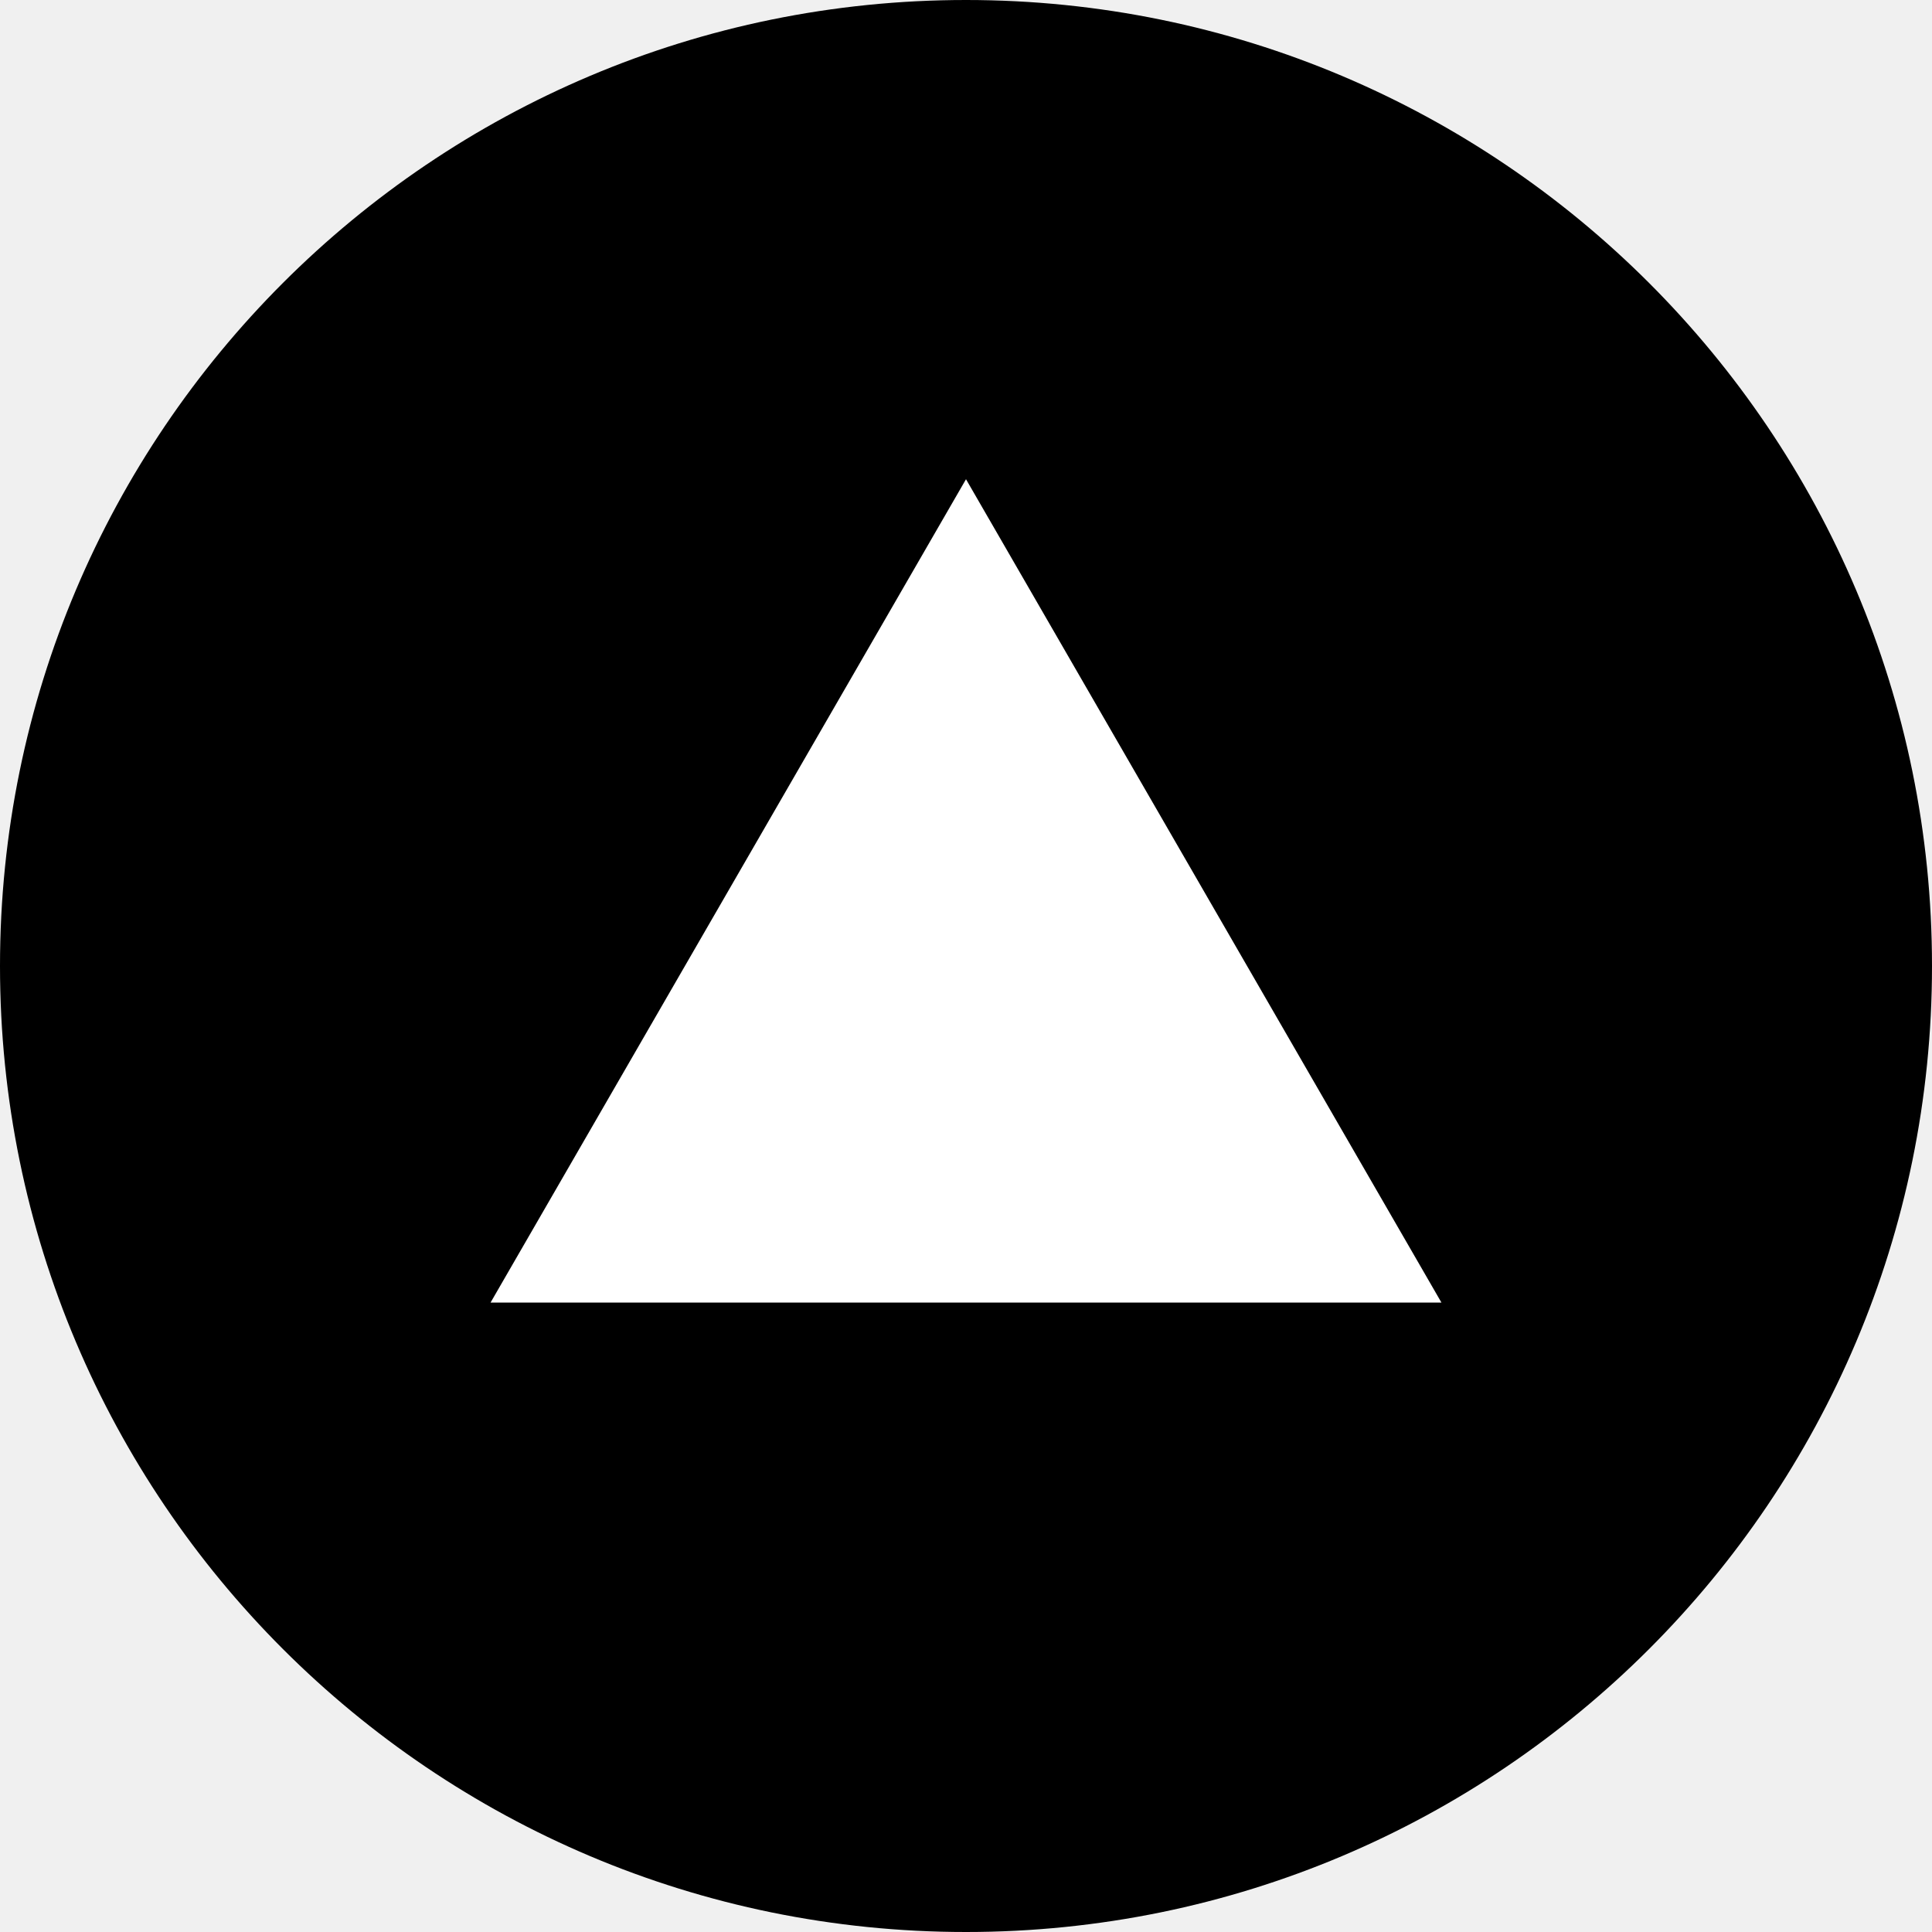
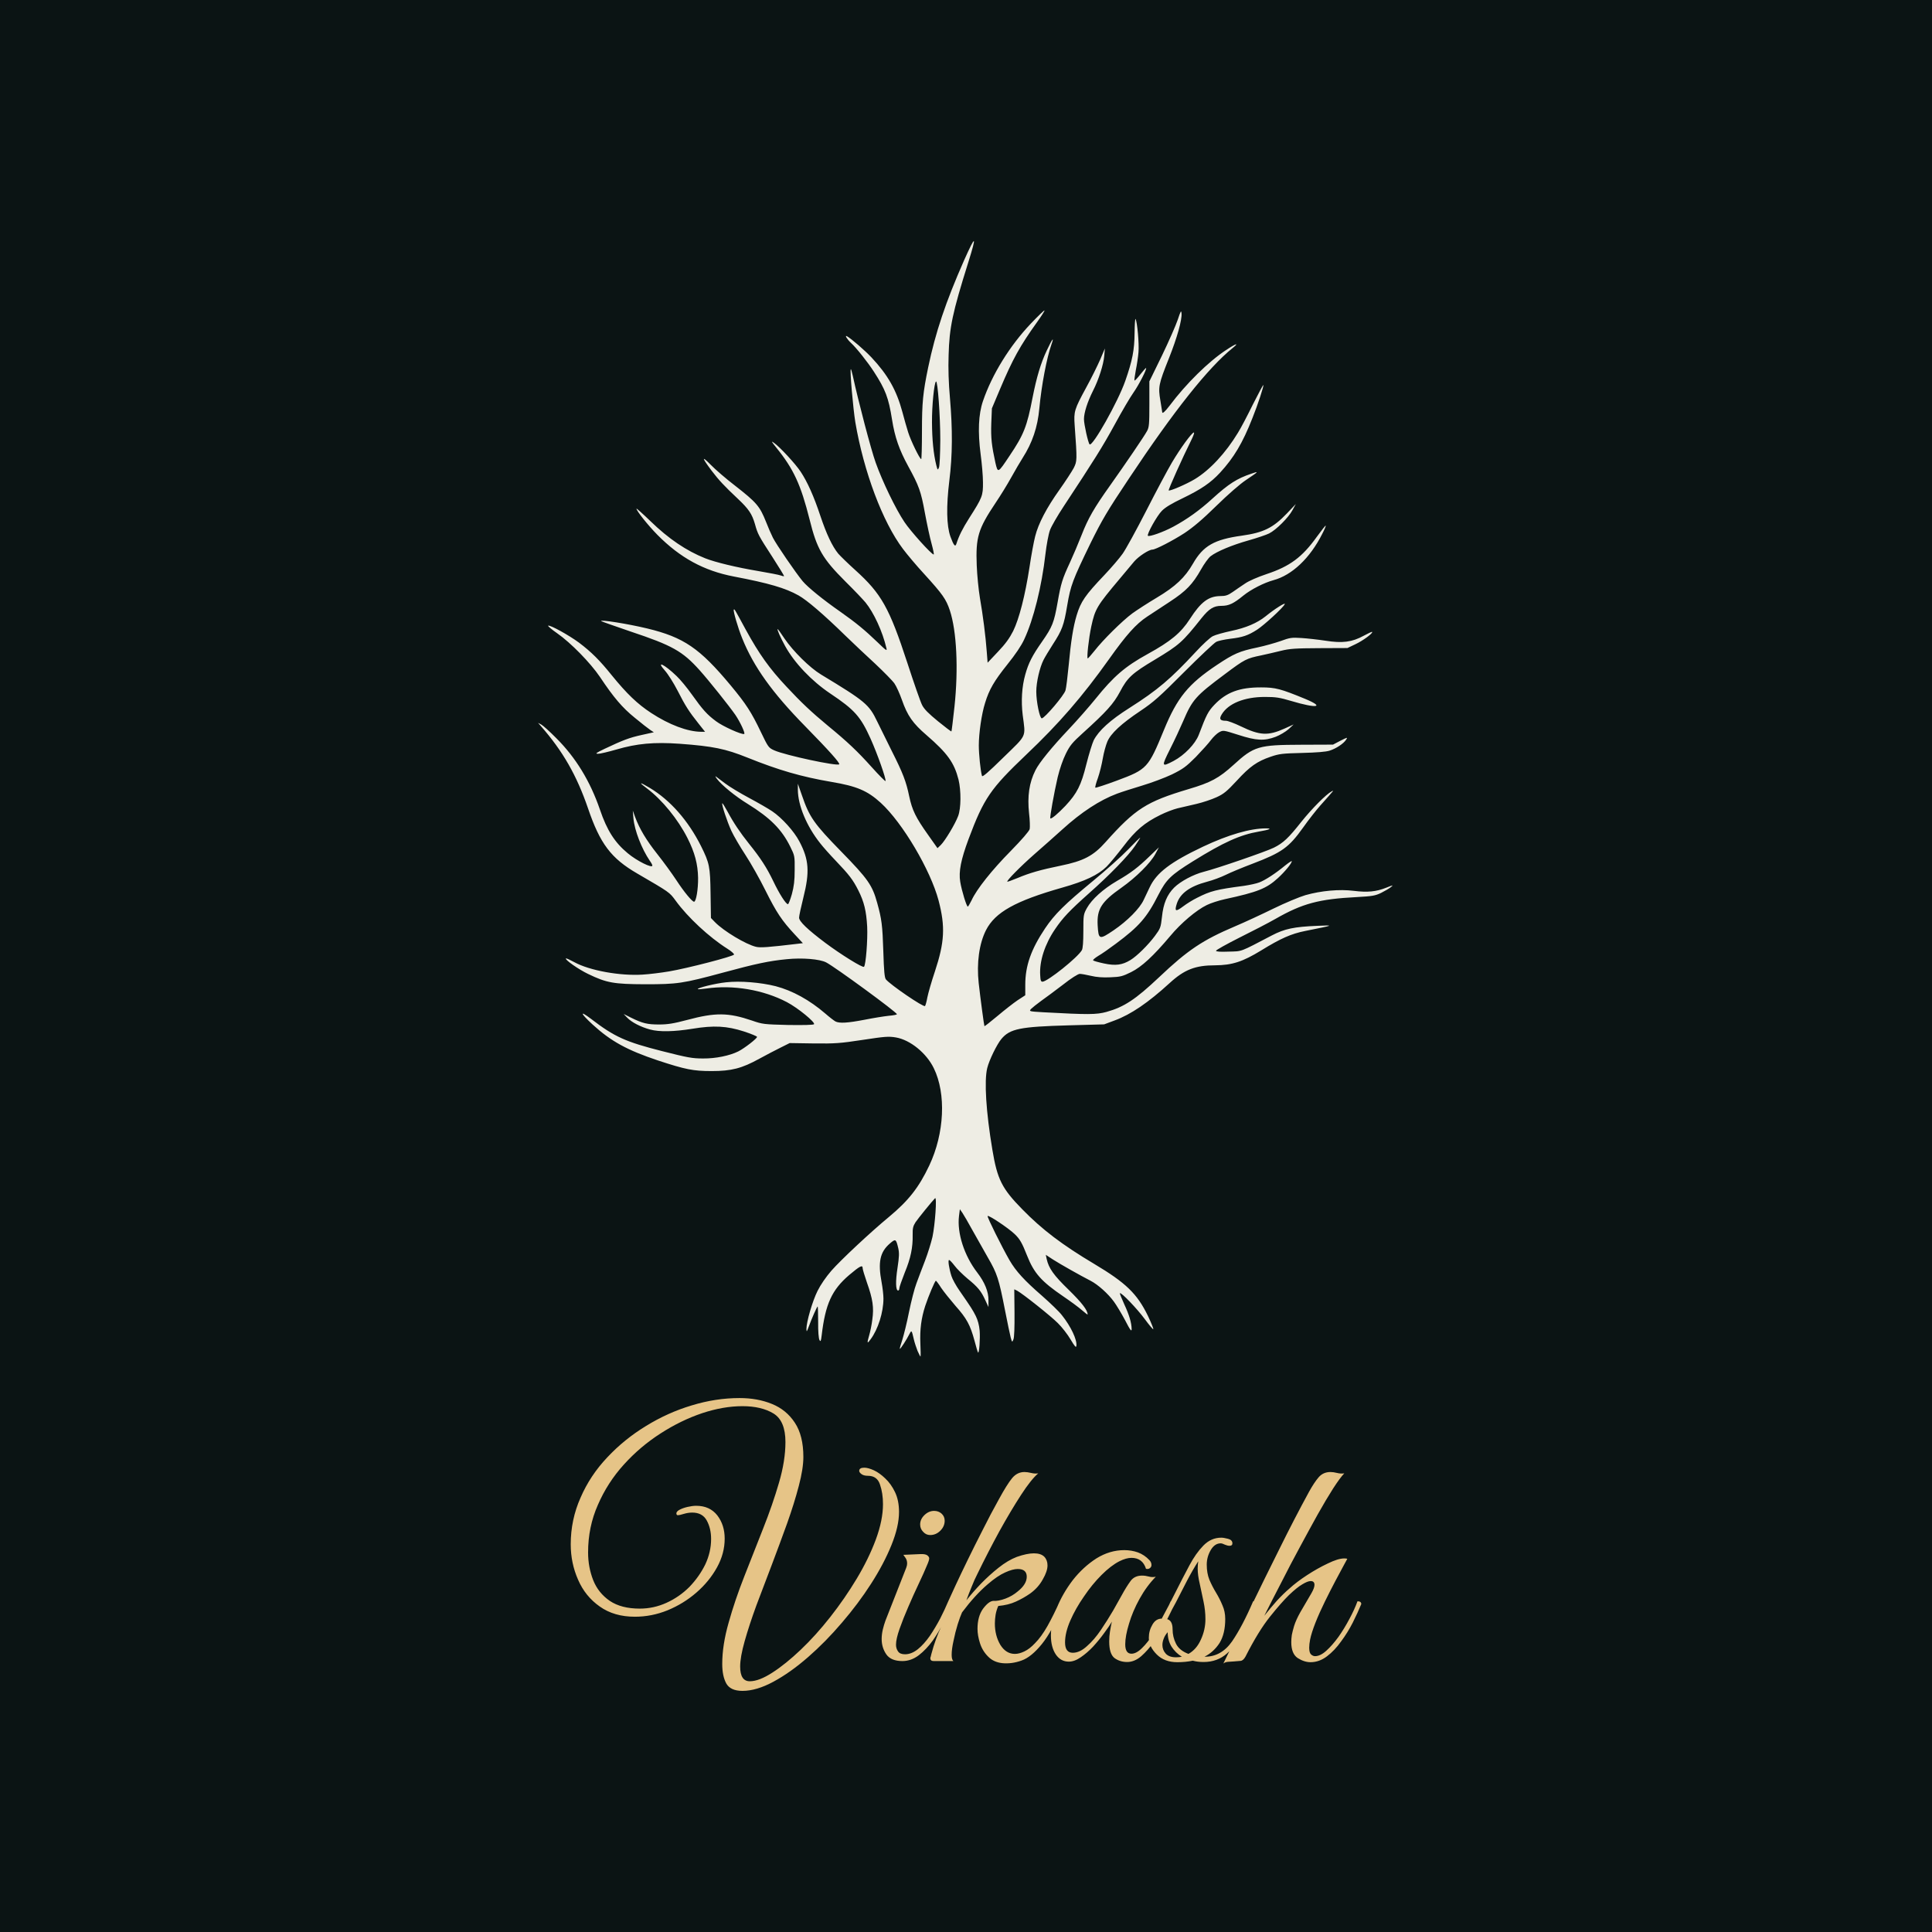
- <svg xmlns="http://www.w3.org/2000/svg" viewBox="0 0 256 256" role="img" aria-label="TARGET">
-   <circle cx="128" cy="128" r="128" fill="#000" />
-   <polygon points="128.0,63.5 191.0,172.6 65.0,172.6" fill="#fff" />
+ <svg xmlns="http://www.w3.org/2000/svg" viewBox="0 0 1024 1024" role="img" aria-label="TARGET">
+   <rect width="1024" height="1024" fill="#0b1414" />
+   <path transform="translate(285.5 128.0) scale(0.64803)" fill="#eeede4" fill-rule="evenodd" d="M309.9 907.4C308.9 904.8 307.5 900.7 306.9 898.1C305.1 890.3 305.0 890.2 303.3 893.5C300.9 898.3 295.8 906.1 295.4 905.7C295.2 905.5 296.1 902.2 297.4 898.4C298.6 894.6 301.2 884.3 302.9 875.6C304.7 866.8 307.4 856.2 309.0 852.1C310.5 847.9 313.7 839.6 316.0 833.6C318.3 827.6 321.0 818.9 322.1 814.1C324.2 804.3 325.9 780.9 324.2 782.5C321.8 784.9 310.5 798.8 308.2 802.2C306.2 805.4 305.8 807.1 305.9 812.5C306.1 822.8 304.3 831.6 299.4 843.4C297.0 849.5 295.0 855.2 295.0 856.2C295.0 857.2 294.6 858.0 294.0 858.0C292.0 858.0 291.8 850.4 293.5 839.5C294.9 830.2 295.0 827.3 294.1 823.3C292.3 815.7 291.9 815.5 287.3 819.5C279.1 826.5 277.4 834.9 280.5 851.3C281.3 855.6 282.0 861.6 282.0 864.5C282.0 875.8 277.6 889.7 271.5 897.9C268.6 901.9 268.4 901.3 270.4 894.4C271.2 891.7 272.4 886.0 272.9 881.7C274.3 871.9 273.3 865.0 268.5 851.5C266.6 846.0 265.0 840.7 265.0 839.8C265.0 836.7 262.8 837.9 254.0 845.3C239.8 857.4 234.5 869.1 231.5 894.5C230.9 899.5 230.6 900.1 229.7 898.5C229.0 897.3 228.5 891.5 228.6 883.8C228.6 876.7 228.4 871.0 228.2 871.0C227.7 871.0 223.1 881.4 221.0 887.3C219.3 891.9 219.1 892.2 219.0 889.4C219.0 883.7 223.9 866.7 228.1 858.3C230.7 853.1 235.0 846.9 239.4 841.8C247.1 833.0 271.6 810.1 286.5 797.8C302.5 784.5 311.0 773.7 319.5 755.7C331.9 729.5 333.4 697.0 323.2 676.2C317.2 663.8 303.9 653.0 292.2 651.0C286.2 650.0 283.4 650.2 265.0 653.0C246.6 655.8 242.5 656.1 224.9 655.9L205.3 655.6L197.9 659.3C193.8 661.3 186.0 665.4 180.5 668.4C166.2 676.3 157.7 678.5 141.5 678.5C126.4 678.5 120.0 677.2 97.5 669.8C72.4 661.4 59.2 654.2 44.2 640.5C34.0 631.1 33.2 628.5 42.7 635.7C62.1 650.6 71.1 654.6 101.0 662.2C121.9 667.5 125.6 668.2 134.5 668.2C144.8 668.3 156.3 665.9 163.3 662.4C168.3 659.9 179.0 651.6 178.6 650.5C178.5 650.0 173.7 648.0 167.9 646.1C153.9 641.6 143.3 641.0 125.7 643.9C110.9 646.3 98.7 646.6 91.1 644.5C83.6 642.5 76.0 638.6 72.5 634.9L69.5 631.8L75.5 634.8C85.0 639.5 88.9 640.4 98.5 640.4C105.6 640.4 110.4 639.6 121.4 636.7C144.5 630.5 155.1 630.6 174.5 637.2C183.1 640.2 184.3 640.3 203.8 640.8C216.5 641.0 224.6 640.8 225.2 640.2C226.6 638.8 212.0 626.8 203.0 622.1C183.7 612.0 158.9 607.8 137.0 611.0C133.5 611.5 130.4 611.7 130.2 611.5C129.2 610.6 144.4 606.8 153.3 605.9C164.8 604.6 181.6 606.0 193.9 609.1C207.6 612.7 221.6 620.4 234.5 631.5C237.8 634.4 241.5 637.2 242.7 637.9C246.0 639.6 252.6 639.2 266.7 636.5C273.7 635.1 282.5 633.7 286.2 633.3C290.0 633.0 293.0 632.4 293.0 632.0C293.0 630.4 242.2 593.2 235.1 589.6C229.9 586.9 215.5 585.7 202.9 587.0C188.5 588.4 177.6 590.7 150.7 598.0C117.8 606.9 113.4 607.5 87.0 607.5C61.5 607.4 55.6 606.4 40.5 599.1C32.9 595.5 21.3 587.4 22.3 586.4C22.6 586.1 25.6 587.5 29.1 589.4C41.6 596.3 66.7 600.8 85.1 599.6C90.4 599.3 100.0 598.1 106.6 597.0C121.9 594.4 159.3 584.7 159.8 583.2C160.0 582.6 157.5 580.4 154.3 578.4C139.4 569.0 121.9 552.7 112.1 539.2C106.9 532.1 107.2 532.4 80.6 516.9C59.2 504.5 50.2 492.5 40.4 463.7C31.1 436.6 19.8 416.8 1.6 396.1L-0.5 393.7L2.0 395.0C3.4 395.7 9.1 400.8 14.6 406.4C30.3 422.1 42.1 441.3 50.1 464.6C55.9 481.7 62.3 491.6 72.8 500.3C80.3 506.6 93.0 512.9 93.0 510.4C93.0 509.9 92.1 508.1 90.9 506.5C84.2 496.6 78.4 481.7 77.5 471.7L77.0 465.5L78.9 470.7C82.5 480.4 88.0 489.6 97.1 501.1C102.1 507.4 109.1 517.0 112.7 522.5C118.7 531.7 125.5 540.0 127.1 540.0C128.8 540.0 130.5 529.8 130.4 520.5C130.2 509.3 127.7 499.7 121.7 487.9C113.9 472.5 101.0 456.7 88.8 447.5C81.4 442.0 82.2 441.7 90.9 446.9C107.7 457.0 122.3 473.6 132.8 494.5C139.7 508.4 140.3 511.2 140.6 533.4L140.9 553.3L144.2 556.7C151.3 564.0 169.6 575.0 177.9 576.9C181.5 577.7 187.3 577.3 211.8 574.4L216.1 573.9L209.4 566.7C198.9 555.4 194.6 549.0 185.5 530.8C180.9 521.5 173.5 508.4 169.1 501.7C164.7 495.0 159.5 486.1 157.6 482.0C154.1 474.3 149.4 460.2 150.2 459.5C150.4 459.2 152.3 462.3 154.5 466.3C159.4 475.5 164.9 483.6 172.0 492.5C181.5 504.3 186.5 512.0 191.8 523.0C196.8 533.5 202.2 542.0 203.9 542.0C204.4 542.0 205.8 538.3 207.1 533.8C208.8 527.4 209.4 522.8 209.4 514.0C209.5 502.6 209.4 502.3 205.8 495.0C198.8 480.8 189.4 471.4 171.0 460.0C161.0 453.9 149.6 444.6 145.8 439.5C144.6 437.9 144.2 437.0 145.0 437.6C145.8 438.2 149.3 440.8 152.6 443.3C156.0 445.9 164.8 451.2 172.1 455.1C179.4 459.0 187.9 463.9 191.0 466.0C199.0 471.4 208.9 482.4 213.2 490.6C221.1 505.5 221.8 515.6 216.5 536.6C214.6 544.2 213.0 551.6 213.0 553.0C213.0 556.1 219.9 562.7 234.4 573.6C247.1 583.1 265.1 594.3 266.1 593.2C267.6 591.7 269.2 571.2 268.7 560.5C268.0 547.6 266.2 540.1 261.4 530.6C257.1 522.1 254.0 518.0 243.0 506.5C238.3 501.6 232.5 495.1 230.2 492.1C219.1 478.1 212.1 461.2 212.0 448.5L212.0 443.5L215.4 453.2C221.4 470.7 225.2 476.2 247.5 499.0C269.4 521.4 272.9 526.5 276.9 541.0C280.6 554.3 281.2 559.2 281.9 580.6C282.4 596.9 282.9 602.1 284.0 603.5C287.7 608.0 314.9 626.6 316.0 625.3C316.4 624.9 317.3 621.7 317.9 618.3C318.6 614.8 321.3 605.3 324.1 597.0C332.0 573.1 332.7 560.4 327.1 539.0C320.5 514.1 297.7 475.5 279.8 459.1C268.9 449.2 260.3 445.5 239.5 442.0C214.9 437.8 196.3 432.4 170.7 422.1C152.8 414.9 142.6 412.8 115.4 410.8C94.4 409.3 80.3 410.6 63.6 415.5C57.0 417.4 50.3 419.0 48.6 419.0C46.0 418.9 46.9 418.3 54.0 414.9C68.8 407.9 74.2 405.8 84.3 403.6L94.2 401.4L91.3 399.5C89.8 398.5 84.1 394.1 78.7 389.6C68.4 381.3 61.3 372.9 50.1 356.1C42.3 344.6 26.3 328.2 15.1 320.4C10.5 317.2 7.2 314.4 7.8 314.2C9.6 313.6 24.9 322.1 33.0 328.1C43.2 335.8 50.0 342.6 59.8 354.8C72.1 369.9 80.7 378.2 92.0 385.6C106.8 395.3 121.8 400.9 132.8 401.0L136.1 401.0L130.7 394.2C123.0 384.5 120.0 379.9 113.6 367.3C110.4 361.1 105.8 353.8 103.3 351.0C95.6 342.4 102.6 345.6 112.8 355.4C115.8 358.2 121.4 365.0 125.3 370.5C134.2 383.0 137.7 386.9 145.1 392.4C150.5 396.5 166.0 403.5 168.1 402.8C169.2 402.4 165.0 393.3 160.9 387.2C155.9 380.0 139.5 359.4 131.7 350.7C117.7 335.1 109.4 330.4 75.2 319.0C62.3 314.6 51.5 310.8 51.2 310.5C49.6 309.0 72.6 312.6 88.8 316.5C118.6 323.7 131.7 332.6 157.0 363.0C169.8 378.4 174.0 385.0 181.8 401.3C187.8 413.8 188.1 414.1 192.7 416.2C201.7 420.2 244.1 429.3 245.8 427.6C246.7 426.7 237.6 416.5 218.0 396.5C190.9 368.9 175.8 347.7 166.5 324.6C163.0 316.1 158.9 301.9 159.6 301.1C160.2 300.5 159.8 299.8 169.4 317.5C180.3 337.4 188.7 349.2 202.7 364.1C214.7 377.0 223.1 384.9 236.5 396.0C252.6 409.2 260.9 417.1 272.3 429.8C278.4 436.6 283.6 441.8 283.7 441.3C284.3 439.5 277.0 419.0 271.5 406.7C263.3 388.5 258.4 383.0 238.5 369.7C223.3 359.5 209.2 344.7 201.6 330.9C197.7 323.8 194.7 317.0 195.5 317.0C195.7 317.0 198.3 320.5 201.1 324.8C208.1 335.1 221.7 348.6 231.0 354.2C267.2 376.1 270.2 378.6 276.9 392.6C279.3 397.5 284.6 408.2 288.7 416.5C297.9 434.7 300.6 441.7 303.1 453.9C305.5 465.1 308.4 471.1 318.5 485.3L326.2 496.2L328.9 493.6C332.3 490.3 340.7 476.4 343.1 469.9C345.5 463.6 345.6 449.2 343.4 440.1C339.9 426.3 334.3 418.5 317.3 403.8C306.0 394.1 301.6 387.8 297.1 374.9C295.3 369.8 292.6 363.8 291.0 361.5C289.5 359.3 282.4 352.1 275.4 345.5C268.3 339.0 257.3 328.6 251.0 322.5C233.0 304.9 219.5 293.4 212.6 289.5C201.7 283.4 188.4 279.5 159.6 274.0C135.1 269.3 115.7 258.7 97.1 239.9C89.5 232.2 80.0 220.3 80.0 218.5C80.0 218.1 85.1 222.6 91.3 228.6C106.3 243.2 120.9 253.0 136.2 259.1C144.5 262.4 162.1 266.6 179.4 269.5C188.2 271.0 196.5 272.6 197.8 273.1C199.2 273.6 200.4 273.9 200.7 273.7C200.9 273.5 196.7 266.6 191.4 258.4C179.8 240.5 179.2 239.4 176.9 231.1C174.5 222.8 171.8 218.8 162.9 210.4C151.7 199.9 147.3 195.1 141.5 187.5C133.4 176.7 133.0 174.8 140.6 182.5C144.4 186.4 153.3 194.1 160.5 199.6C178.3 213.5 180.8 216.4 186.0 229.4C187.6 233.6 190.2 239.5 191.6 242.3C194.5 248.0 210.2 270.9 215.9 277.8C220.1 282.8 232.5 292.9 247.0 303.0C259.5 311.8 266.8 317.8 277.3 327.9C284.4 334.8 285.1 335.2 284.4 332.5C281.3 319.1 274.1 303.5 267.3 295.2C265.3 292.8 258.0 285.1 251.0 278.2C232.1 259.3 227.6 251.6 221.6 227.4C214.4 198.8 208.5 186.0 194.3 168.5C190.2 163.4 190.0 162.9 192.5 164.7C197.3 168.1 210.1 181.9 214.3 188.3C219.8 196.6 225.1 208.4 230.4 224.4C235.4 239.3 240.1 249.3 245.1 255.4C246.9 257.4 253.0 263.4 258.9 268.7C280.4 288.1 286.8 299.6 301.6 344.8C306.9 361.1 312.3 376.6 313.6 379.1C315.3 382.5 318.8 386.0 326.6 392.4C332.5 397.2 337.4 400.9 337.6 400.7C337.8 400.5 338.9 391.4 340.1 380.4C343.4 349.5 341.9 318.6 336.3 301.7C333.2 292.5 330.5 288.6 315.2 271.8C309.0 265.1 301.3 255.9 298.0 251.5C281.3 229.4 265.9 188.3 259.0 147.8C257.2 136.7 254.4 105.2 255.3 104.4C255.5 104.2 256.2 106.6 256.9 109.7C261.4 130.5 271.9 170.5 275.7 181.0C281.2 196.4 292.0 218.8 299.2 229.5C304.1 236.9 321.3 256.0 323.1 256.0C323.5 256.0 322.7 252.1 321.4 247.3C320.0 242.4 317.6 231.1 315.9 222.0C312.7 204.4 311.1 199.9 302.2 183.7C294.9 170.3 291.3 160.1 289.0 145.5C286.2 127.8 283.6 121.0 274.2 106.5C269.3 98.9 259.9 87.0 255.5 83.0C252.3 80.0 250.0 76.3 252.2 77.5C256.2 79.9 266.5 88.8 272.2 94.8C285.6 109.1 292.7 121.6 297.5 139.5C298.9 145.0 301.1 152.4 302.2 156.0C304.3 162.8 311.7 178.0 312.9 178.0C313.2 178.0 313.5 167.8 313.5 155.2C313.5 131.6 314.3 123.7 318.6 102.9C324.5 74.5 332.9 49.5 347.9 15.5C357.5 -6.0 358.5 -5.6 351.4 17.0C338.4 58.4 335.9 70.3 335.3 93.0C334.9 103.8 335.3 115.9 336.4 128.1C338.6 153.7 338.5 174.8 335.9 195.5C333.3 216.7 333.6 232.5 336.8 241.4C339.4 248.5 340.7 250.1 341.6 247.4C343.8 240.6 346.6 235.0 352.1 226.3C362.9 209.4 363.5 207.9 363.4 197.0C363.4 191.8 362.5 181.5 361.5 174.1C359.1 155.7 359.7 141.3 363.4 130.5C370.8 108.8 385.3 85.3 402.5 67.2C408.4 61.0 413.5 56.1 413.7 56.4C414.0 56.6 411.2 61.0 407.6 66.0C393.7 85.4 387.8 96.0 377.4 120.6L370.7 136.5L370.2 148.7C369.8 160.8 370.5 166.9 373.6 181.1C375.6 189.6 375.6 189.6 385.0 175.5C396.8 158.0 399.4 151.4 404.0 127.5C407.3 110.8 410.7 99.5 415.5 89.3C420.1 79.5 421.9 77.2 419.4 84.2C415.5 95.4 411.3 117.4 409.5 136.5C408.1 151.9 403.8 164.6 395.8 177.1C393.9 180.1 389.7 187.2 386.5 193.0C383.3 198.8 377.5 208.2 373.7 213.8C359.4 235.2 357.4 241.9 358.3 264.9C358.6 272.9 359.8 284.9 360.9 291.5C363.4 305.8 365.6 323.1 366.5 335.5L367.2 344.5L375.6 335.6C381.8 329.1 385.1 324.5 388.1 318.6C393.0 308.6 397.9 289.6 401.5 266.1C402.9 256.6 405.0 245.3 406.1 241.1C408.7 230.7 415.4 217.9 426.0 203.0C430.9 196.1 436.1 188.1 437.6 185.3C440.4 179.6 440.5 179.4 438.4 150.4C437.6 139.0 438.1 137.4 447.8 119.5C452.0 111.9 457.1 101.5 459.3 96.5L463.1 87.5L462.6 93.5C462.0 100.6 458.1 112.9 453.4 122.1C448.8 131.3 446.0 140.1 446.0 145.3C446.0 149.5 449.4 164.7 450.6 165.9C452.9 168.2 473.8 131.2 479.8 114.0C485.6 97.4 487.3 88.8 487.4 74.8C487.5 67.9 487.8 62.7 488.2 63.4C489.6 65.9 491.2 83.7 490.6 90.5C490.3 94.3 489.3 101.0 488.4 105.3C487.6 109.6 487.1 113.4 487.3 113.7C487.6 114.0 489.8 111.7 492.1 108.7C494.5 105.6 496.6 103.3 496.8 103.5C497.6 104.3 490.8 117.5 486.4 123.7C483.9 127.2 477.0 138.9 471.1 149.8C461.1 168.1 454.4 178.7 429.5 216.5C424.4 224.2 419.3 233.0 418.2 236.1C417.0 239.3 415.4 248.0 414.5 255.6C411.5 282.1 404.7 309.3 397.1 325.5C394.7 330.7 389.9 337.8 383.3 346.0C372.6 359.4 368.5 366.3 365.1 377.5C362.3 386.3 360.0 402.1 360.0 412.2C360.0 419.2 361.4 433.2 362.6 437.1C362.9 438.3 367.7 434.2 380.1 422.0C399.7 402.9 398.3 406.0 395.9 387.3C394.5 375.8 395.2 364.1 398.0 354.2C400.6 344.8 403.7 338.7 411.7 327.3C420.2 315.1 421.5 311.7 424.4 295.4C427.2 279.4 428.3 276.0 434.6 262.4C437.1 257.0 441.4 246.9 444.1 240.0C449.4 226.4 454.3 217.9 467.4 199.5C479.4 182.6 495.4 159.2 497.6 155.0C499.3 151.9 499.5 149.3 499.5 133.0L499.5 114.4L509.7 93.5C515.3 81.9 521.1 68.7 522.7 64.0C525.1 56.8 525.5 56.0 525.8 58.7C526.3 64.0 522.2 78.7 515.5 95.5C507.0 116.8 506.6 119.0 508.5 130.1C509.3 135.0 510.0 139.2 510.0 139.5C510.0 141.2 512.3 139.2 516.1 134.2C529.5 116.3 547.9 98.2 562.2 88.8C570.4 83.3 573.4 82.5 567.5 87.2C547.6 103.3 519.8 138.2 482.9 193.7C464.8 220.8 460.7 227.9 451.4 246.7C436.7 277.0 435.1 281.2 432.3 297.7C429.6 313.9 428.1 317.9 420.5 329.6C417.5 334.3 414.1 339.9 413.0 342.1C409.8 348.3 407.0 360.5 407.0 368.1C407.0 376.4 409.8 390.0 411.5 390.0C413.8 390.0 429.9 371.0 430.9 367.1C431.5 365.1 432.6 355.9 433.5 346.7C435.3 327.1 437.2 315.1 440.0 305.8C443.4 294.5 447.0 289.3 462.7 272.8C468.3 266.9 475.0 259.1 477.6 255.4C480.2 251.8 488.9 235.9 497.0 220.1C505.0 204.4 514.5 186.6 518.0 180.7C525.0 168.9 533.8 156.9 535.8 156.2C536.6 156.0 535.6 158.8 533.7 162.6C526.9 176.2 514.8 203.1 515.3 203.6C516.1 204.4 530.0 198.4 536.6 194.4C548.9 187.0 561.9 173.0 571.9 156.5C574.3 152.7 579.8 142.2 584.2 133.2C588.7 124.3 592.5 117.2 592.7 117.4C593.3 117.9 588.2 133.5 583.8 144.4C575.7 165.0 568.6 176.8 557.3 189.1C549.6 197.4 541.8 202.7 526.7 210.0C517.9 214.2 512.5 217.4 509.7 220.3C505.7 224.3 497.2 239.6 498.3 240.7C499.4 241.7 510.8 237.7 519.0 233.3C530.3 227.2 540.6 219.9 551.5 209.9C564.4 198.2 571.1 193.9 582.9 189.9C589.4 187.6 589.1 188.0 578.5 195.1C573.8 198.2 563.8 206.9 554.4 216.1C542.9 227.4 535.4 233.7 528.2 238.5C518.8 244.6 504.5 252.0 502.0 252.0C499.1 252.0 490.7 257.5 487.1 261.7C484.9 264.4 479.6 270.7 475.3 275.8C456.6 298.0 455.1 300.5 452.0 314.8C449.9 324.6 448.1 341.0 449.1 341.0C449.4 341.0 451.9 338.2 454.6 334.8C461.6 325.8 477.3 310.3 485.5 304.2C489.4 301.4 498.3 295.6 505.4 291.4C520.8 282.2 528.6 274.9 535.2 263.4C543.5 248.9 552.6 243.7 575.1 240.6C592.9 238.1 600.7 234.2 612.0 222.4L619.3 214.7L616.5 219.8C613.2 225.9 603.2 235.9 597.4 238.8C595.2 239.9 587.6 242.5 580.5 244.5C567.1 248.3 554.8 253.4 549.6 257.4C547.9 258.7 544.3 263.6 541.7 268.3C534.9 280.3 529.6 285.9 516.1 294.7C509.7 298.9 501.5 304.3 497.7 306.8C488.6 312.8 480.7 321.6 466.5 341.6C444.8 372.1 425.6 394.3 398.8 419.7C369.5 447.6 364.1 455.4 351.6 488.8C345.4 505.5 343.4 515.4 344.8 523.7C346.0 531.0 350.0 544.0 351.0 544.0C351.3 544.0 352.7 541.6 354.1 538.8C358.2 529.8 370.7 514.1 386.1 498.5C395.1 489.3 401.1 482.4 401.6 480.6C401.9 479.1 401.8 473.3 401.1 467.7C399.6 453.7 401.2 442.6 406.3 432.5C409.4 426.2 419.8 413.5 433.6 398.9C440.6 391.5 450.4 380.3 455.5 374.0C470.3 355.6 479.6 347.6 498.1 337.4C517.0 327.0 525.3 320.1 532.6 308.8C541.6 294.8 547.9 290.1 557.6 290.0C561.8 290.0 563.7 289.4 567.6 286.7C570.3 284.8 574.8 281.7 577.7 279.8C580.8 277.6 588.0 274.5 595.4 272.0C614.4 265.7 624.5 258.2 636.4 241.6C640.2 236.4 643.5 232.2 643.7 232.4C644.0 232.6 642.7 235.7 640.9 239.1C630.9 259.0 616.2 272.9 601.0 277.0C593.3 279.1 582.7 284.5 576.5 289.5C568.3 296.2 564.5 298.0 558.4 298.0C552.1 298.0 548.4 300.3 542.2 308.0C526.4 327.9 523.9 330.0 504.2 341.9C485.4 353.1 481.5 356.7 475.5 368.2C470.2 378.1 464.7 384.3 444.8 402.3C436.6 409.7 434.5 412.2 431.2 418.9C428.8 423.7 426.2 431.2 424.5 438.2C421.6 450.7 417.9 471.3 418.5 471.8C419.3 472.6 424.8 467.9 430.8 461.6C440.4 451.3 443.7 444.8 448.0 427.4C450.1 419.1 452.8 410.4 454.0 407.9C458.1 400.0 467.4 391.5 483.2 381.5C506.2 366.9 517.0 357.7 537.4 335.7C542.9 329.7 549.2 323.9 551.4 322.8C553.5 321.7 560.4 319.8 566.5 318.5C578.4 316.0 587.6 312.1 594.5 306.6C602.1 300.4 611.2 294.7 610.2 296.7C608.5 299.9 593.3 313.8 587.6 317.5C580.1 322.3 575.8 323.7 565.8 324.9C561.0 325.5 555.7 326.6 554.1 327.5C552.5 328.3 540.6 339.5 527.8 352.3C507.7 372.5 502.8 376.8 492.2 383.9C476.5 394.4 467.9 402.4 465.1 409.1C463.9 411.9 462.2 418.1 461.4 422.8C460.6 427.6 458.8 434.8 457.4 438.8C455.9 442.8 455.0 446.3 455.3 446.7C455.6 447.0 463.6 444.4 473.0 440.9C497.7 431.7 498.6 430.7 511.5 399.3C522.3 373.0 531.4 361.9 554.8 346.3C568.6 337.1 573.1 335.1 588.0 332.0C593.7 330.8 602.2 328.4 606.8 326.8C614.4 324.0 615.9 323.8 623.8 324.3C628.6 324.6 637.5 325.6 643.5 326.5C657.3 328.7 665.3 327.7 674.9 322.4C678.4 320.5 681.4 319.1 681.7 319.3C682.6 320.3 674.2 326.5 668.0 329.4L661.5 332.5L638.5 332.6C618.8 332.7 614.3 333.0 607.0 334.8C602.3 336.0 595.1 337.6 591.0 338.5C578.9 341.0 577.6 341.6 561.2 353.9C537.3 371.7 534.6 374.8 527.1 392.4C524.8 397.8 520.0 408.1 516.4 415.2C509.2 429.6 509.3 430.1 519.4 424.8C528.2 420.1 537.0 411.0 539.9 403.5C546.2 386.9 547.5 384.4 552.7 378.9C562.4 368.7 573.3 364.6 591.0 364.7C602.6 364.7 607.0 365.9 626.7 374.0C643.6 381.0 636.5 382.1 615.5 375.8C606.1 373.0 603.0 372.5 594.0 372.5C577.1 372.5 563.9 377.9 558.6 386.9C556.4 390.6 557.3 392.0 562.2 392.0C563.6 392.0 569.0 394.0 574.2 396.5C589.9 404.1 596.6 404.4 610.0 398.4L617.5 395.0L613.3 398.9C610.9 401.0 606.2 403.8 602.8 405.1C593.5 408.6 587.0 408.3 572.2 403.5C559.9 399.6 559.9 399.6 556.5 401.4C554.7 402.4 551.7 405.3 549.9 407.7C548.1 410.2 542.5 416.4 537.5 421.6C529.4 429.7 527.0 431.4 517.9 435.9C512.2 438.6 501.3 442.7 493.6 445.0C486.0 447.3 476.8 450.2 473.1 451.6C458.9 456.9 443.8 466.8 428.5 480.7C422.5 486.1 412.2 495.3 405.5 501.1C393.9 511.3 382.5 522.9 383.3 523.6C383.5 523.8 387.3 522.4 391.7 520.6C401.4 516.5 410.4 513.9 427.0 510.5C445.6 506.7 453.7 502.5 463.7 491.2C488.0 464.0 497.0 458.2 531.5 447.9C549.8 442.5 556.4 438.9 568.3 428.1C585.0 412.8 588.8 411.7 623.6 411.6L649.7 411.5L655.8 408.3C661.6 405.4 661.8 405.3 660.4 407.5C658.3 410.7 652.3 414.7 647.0 416.4C644.0 417.4 636.3 418.0 624.5 418.3C608.3 418.7 605.7 419.0 598.7 421.4C587.6 425.2 581.7 429.3 571.0 441.0C562.9 449.7 560.4 451.8 554.5 454.5C550.6 456.3 543.2 458.8 538.0 460.0C532.8 461.2 525.8 462.8 522.5 463.6C519.2 464.4 512.9 466.8 508.5 469.0C495.5 475.4 488.2 481.6 478.2 494.8C473.2 501.3 467.1 508.7 464.5 511.3C457.6 518.1 446.9 523.2 428.1 528.5C389.8 539.4 373.4 548.6 365.9 563.2C360.3 574.2 358.1 590.2 359.9 606.5C361.3 619.1 364.3 641.4 364.6 641.8C364.7 642.0 369.5 638.3 375.2 633.5C380.9 628.7 388.3 622.9 391.7 620.6L398.0 616.5L398.0 607.9C398.0 592.4 402.7 579.0 414.2 561.8C422.0 550.2 430.1 542.2 453.5 522.9C464.0 514.3 476.9 502.7 482.2 497.2C487.6 491.6 492.0 487.3 492.0 487.6C492.0 487.9 490.1 490.9 487.8 494.3C482.4 502.3 467.1 518.1 450.0 533.2C434.1 547.4 428.7 553.1 422.4 562.4C414.0 574.7 409.5 588.6 410.2 600.0C410.4 604.4 410.8 605.5 412.2 605.4C416.6 605.0 440.9 585.6 444.3 579.6C445.1 578.2 445.5 572.8 445.5 564.0C445.5 550.9 445.6 550.3 448.4 545.2C452.4 538.0 461.7 529.6 473.0 523.0C484.4 516.4 490.2 512.0 499.9 502.6L507.3 495.5L504.4 500.9C500.5 508.3 488.6 520.1 476.7 528.5C460.3 540.0 456.5 546.0 457.2 559.2C457.9 571.1 458.5 571.3 470.2 563.4C481.4 555.8 491.7 545.5 494.9 538.4C496.2 535.7 498.3 531.1 499.7 528.3C505.3 516.3 516.7 507.6 543.5 494.9C564.1 485.2 582.0 480.0 594.9 480.0C600.3 480.0 597.9 481.1 589.1 482.6C573.6 485.3 560.3 491.3 535.0 507.0C517.0 518.2 513.3 521.8 506.9 534.3C497.5 552.9 491.1 560.2 472.0 574.4C466.8 578.3 460.4 582.8 457.7 584.3C455.1 585.9 453.2 587.5 453.5 587.9C453.7 588.4 457.8 589.5 462.4 590.5C471.8 592.5 477.3 591.8 484.0 587.7C489.3 584.5 498.5 575.4 504.0 568.0C508.6 561.8 508.8 561.1 509.8 552.4C510.9 541.5 514.0 534.2 519.8 528.4C525.0 523.3 535.4 517.7 544.0 515.5C554.8 512.8 595.1 498.9 601.3 495.8C609.0 492.0 613.4 487.8 623.9 474.5C632.3 464.0 644.2 452.0 648.5 449.8C650.7 448.6 651.1 448.1 639.4 461.2C636.1 464.9 629.7 473.0 625.2 479.4C613.5 495.7 608.0 499.7 583.9 508.9C575.4 512.1 565.6 516.2 562.0 518.0C558.4 519.8 551.5 522.4 546.5 523.7C532.6 527.4 524.8 533.1 522.0 541.4C519.9 547.9 520.9 548.5 527.0 543.9C530.0 541.6 535.2 538.4 538.5 536.8C549.5 531.2 554.1 530.0 576.9 527.0C581.6 526.3 587.2 525.1 589.4 524.2C594.2 522.4 602.8 516.8 610.5 510.4C613.5 508.0 616.0 506.4 616.0 506.8C616.0 508.6 610.2 515.6 604.6 520.7C595.3 529.2 588.1 532.1 561.3 537.9C556.2 539.0 549.5 541.2 546.5 542.7C538.0 546.8 525.4 557.4 516.6 568.0C502.7 584.5 493.2 593.3 484.5 597.6C477.6 601.0 475.8 601.5 467.6 601.8C461.5 602.1 456.2 601.7 451.7 600.6C447.9 599.7 443.8 599.0 442.6 599.0C441.2 599.0 435.6 602.5 428.9 607.8C422.6 612.6 414.6 618.6 411.0 621.1C407.4 623.7 403.7 626.7 402.7 627.7C401.0 629.7 401.1 629.7 412.7 630.4C449.5 632.4 456.1 632.4 464.5 630.1C478.8 626.1 488.1 620.0 507.5 601.7C530.9 579.5 543.2 571.3 569.6 560.1C577.2 556.9 591.4 550.3 601.0 545.6C610.6 540.9 622.4 536.0 627.2 534.6C639.9 531.0 655.0 529.6 666.7 531.1C678.0 532.5 685.0 531.8 693.3 528.5C699.0 526.2 699.3 526.2 697.0 528.1C695.6 529.2 692.0 531.3 689.0 532.8C684.2 535.1 681.7 535.5 669.1 536.2C638.2 537.8 624.7 541.4 602.5 554.1C596.9 557.3 583.6 564.2 573.1 569.4C562.6 574.7 554.0 579.5 554.0 580.1C554.0 580.8 557.4 581.1 564.3 580.8C575.7 580.5 573.0 581.5 599.6 567.6C610.1 562.1 617.8 560.5 637.0 559.7C651.0 559.1 651.0 559.1 627.0 563.9C615.5 566.2 606.9 570.0 591.0 579.8C575.8 589.1 567.2 591.9 553.3 592.0C537.1 592.0 528.1 595.5 516.1 606.5C498.6 622.5 484.4 632.2 471.1 637.1L462.5 640.3L433.5 641.1C393.7 642.2 385.5 643.9 378.5 652.2C374.8 656.6 368.5 669.5 366.9 676.0C364.3 686.4 365.9 712.0 371.1 742.9C375.1 767.0 378.9 774.6 395.5 791.5C411.8 808.2 428.3 820.7 454.5 836.3C480.3 851.7 489.5 860.6 498.3 878.7C501.0 884.4 503.0 889.3 502.7 889.6C502.4 889.9 499.3 886.2 495.7 881.3C489.5 872.9 476.4 859.2 475.4 860.2C475.2 860.5 476.8 864.5 478.9 869.1C483.0 877.9 484.9 884.3 485.0 889.5C485.0 891.9 483.9 890.6 479.6 882.2C476.6 876.6 472.5 869.8 470.5 867.1C465.7 860.5 457.4 853.1 451.4 850.0C443.0 845.7 426.7 836.5 420.6 832.6L414.8 828.8L415.5 832.2C417.2 839.8 421.2 845.5 433.6 857.5C444.2 867.9 449.0 874.1 449.0 877.6C449.0 877.9 446.9 876.3 444.4 874.1C441.8 871.8 435.0 866.8 429.1 862.8C411.2 850.6 405.2 843.9 399.5 829.5C395.4 819.1 393.6 815.9 389.3 811.8C384.2 806.9 367.6 795.8 367.2 797.1C366.8 798.1 378.9 822.4 385.1 833.2C390.4 842.3 397.3 849.8 411.8 862.4C418.5 868.3 425.8 875.3 427.9 878.1C435.3 887.3 440.5 898.4 439.8 903.2C439.6 905.0 438.6 904.0 435.1 898.1C432.7 894.0 428.0 887.9 424.6 884.6C418.7 878.7 395.8 860.5 391.3 858.1L389.0 857.0L389.2 876.2C389.3 888.0 389.0 896.5 388.3 898.0C387.3 900.5 387.2 900.4 386.1 896.5C385.5 894.3 383.4 884.2 381.4 874.0C376.4 848.4 375.0 844.1 367.4 831.0C363.8 824.7 358.1 814.5 354.7 808.5C351.4 802.5 347.7 796.1 346.6 794.5L344.5 791.5L343.8 797.0C342.1 810.9 348.0 829.4 358.8 843.4C364.8 851.2 368.0 859.0 367.9 866.0L367.9 871.5L365.4 866.1C362.0 858.5 359.2 855.1 350.7 848.2C346.8 844.9 342.0 840.2 340.1 837.6C338.2 835.1 336.2 833.0 335.7 833.0C334.6 833.0 335.6 839.8 337.6 846.1C338.4 848.7 341.4 854.1 344.2 858.1C353.9 872.1 354.9 873.7 357.5 878.8C359.2 882.2 360.3 886.4 360.7 890.9C361.2 897.4 360.3 909.7 359.4 908.7C359.1 908.5 357.8 904.1 356.5 899.1C353.0 886.2 350.1 880.8 340.9 870.5C336.6 865.5 331.3 858.9 329.2 855.8C327.2 852.6 325.2 850.0 324.9 850.0C324.1 850.0 318.9 862.4 316.2 870.5C312.9 880.6 311.7 890.0 312.2 901.4C312.5 907.2 312.5 912.0 312.3 912.0C312.1 912.0 311.0 909.9 309.9 907.4ZM328.5 162.5C328.5 143.1 326.4 113.7 325.0 114.5C323.5 115.4 321.6 134.3 321.7 148.0C321.8 161.9 322.9 173.6 325.2 182.9C326.3 187.1 326.4 187.2 327.4 184.9C328.0 183.5 328.4 174.0 328.5 162.5Z" />
+   <path fill="#e6c487" d="M425.8 772.2Q425.8 778.4 423.4 787.5Q421.0 796.7 417.2 807.4Q413.3 818.2 409.1 829.3Q404.8 840.5 400.9 850.9Q397.1 861.3 394.7 869.8Q392.3 878.3 392.3 883.3Q392.3 891.1 397.4 891.1Q402.3 891.1 409.4 886.5Q416.4 882.0 424.4 874.4Q432.4 866.8 440.1 857.0Q447.8 847.2 454.1 836.7Q460.4 826.2 464.2 816.0Q468.0 805.7 468.0 797.2Q468.0 791.4 466.4 786.8Q464.9 782.2 460.0 782.2Q457.8 782.2 456.6 781.3Q455.4 780.4 455.4 779.6Q455.4 777.9 458.1 777.9Q460.1 777.9 463.2 779.3Q466.2 780.7 469.2 783.6Q472.3 786.5 474.4 790.9Q476.5 795.3 476.5 801.4Q476.5 809.0 472.5 818.9Q468.5 828.8 461.7 839.4Q454.9 850.0 446.2 860.1Q437.6 870.2 428.3 878.3Q418.9 886.5 410.0 891.3Q401.0 896.2 393.5 896.2Q387.1 896.2 384.9 892.2Q382.8 888.3 382.8 881.9Q382.8 871.9 386.2 860.0Q389.5 848.2 394.5 835.5Q399.5 822.8 404.5 810.1Q409.5 797.5 412.9 785.8Q416.3 774.2 416.3 764.3Q416.3 753.1 410.0 749.2Q403.6 745.3 393.5 745.3Q383.4 745.3 372.2 749.0Q360.9 752.8 350.2 759.7Q339.4 766.6 330.7 776.2Q322.0 785.8 316.9 797.6Q311.7 809.3 311.7 822.8Q311.7 830.6 314.4 837.5Q317.1 844.3 323.2 848.5Q329.3 852.6 339.1 852.6Q346.5 852.6 353.3 849.5Q360.1 846.4 365.4 841.1Q370.6 835.7 373.8 829.2Q376.9 822.6 376.9 815.7Q376.9 810.1 374.6 805.9Q372.3 801.7 366.9 801.7Q364.7 801.7 362.4 802.4Q360.1 803.1 359.3 803.1Q358.5 803.1 358.5 802.1Q358.5 801.7 358.8 801.3Q359.1 800.8 360.0 800.3Q361.8 799.3 364.4 798.7Q367.0 798.1 369.0 798.1Q376.2 798.1 380.2 803.2Q384.1 808.3 384.1 815.5Q384.1 823.4 380.0 830.8Q375.9 838.2 369.1 844.1Q362.3 850.0 353.8 853.5Q345.4 856.9 336.5 856.9Q325.5 856.9 317.9 851.5Q310.2 846.1 306.4 837.3Q302.5 828.5 302.5 818.5Q302.5 805.5 307.7 793.8Q312.8 782.0 321.9 772.4Q330.9 762.8 342.4 755.8Q353.9 748.7 366.6 744.9Q379.3 741.0 392.0 741.0Q401.5 741.0 409.1 744.1Q416.8 747.2 421.3 754.1Q425.8 760.9 425.8 772.2ZM478.3 880.4Q472.3 880.4 469.8 876.9Q467.3 873.3 467.3 868.7Q467.3 866.3 467.9 863.7Q468.5 861.2 469.3 859.0L480.3 831.0Q480.8 829.7 480.8 828.7Q480.8 827.0 480.0 825.8Q479.2 824.6 478.8 824.1L487.9 823.7Q490.3 823.6 491.4 824.3Q492.5 825.1 492.5 826.0Q492.5 827.0 491.3 829.7Q489.7 833.6 486.9 839.5Q484.1 845.4 481.4 851.7Q478.7 857.9 476.8 863.3Q474.9 868.7 474.9 871.7Q474.9 873.8 476.0 875.3Q477.0 876.8 479.7 876.8Q483.1 876.8 486.5 874.1Q489.8 871.4 492.8 867.1Q495.7 862.8 498.3 857.9Q500.8 853.0 502.6 848.7Q504.6 848.7 504.6 850.2Q503.0 854.3 500.3 859.5Q497.7 864.8 494.4 869.5Q491.0 874.2 487.0 877.3Q482.9 880.4 478.3 880.4ZM493.0 813.6Q490.8 813.6 489.3 811.9Q487.7 810.3 487.7 808.0Q487.7 805.2 490.0 803.0Q492.3 800.8 495.1 800.8Q497.4 800.8 499.0 802.2Q500.7 803.7 500.7 806.0Q500.7 809.0 498.4 811.3Q496.1 813.6 493.0 813.6ZM531.2 881.5Q526.6 881.0 523.7 878.0Q520.7 875.0 519.4 870.9Q518.1 866.8 518.1 863.3Q518.1 856.8 521.0 852.7Q524.0 848.7 526.4 848.5Q529.1 848.7 532.9 847.3Q536.6 845.9 539.4 843.5Q544.2 839.7 544.2 835.7Q544.2 831.6 539.4 831.6Q536.8 831.6 532.8 833.4Q528.7 835.2 523.5 839.7Q516.9 845.3 509.9 854.6Q508.9 856.8 507.6 860.9Q506.3 865.1 505.4 869.6Q504.4 874.0 504.4 877.1Q504.4 879.6 505.3 880.4H494.9Q493.1 880.4 493.1 878.9Q493.1 878.4 493.3 878.1Q493.4 877.8 493.6 876.8Q495.9 868.2 499.1 861.7Q502.3 855.1 504.4 850.2Q503.0 850.7 502.8 849.9Q502.6 849.2 502.6 848.7Q503.8 846.1 506.5 840.2Q509.2 834.4 512.9 826.8Q516.6 819.2 520.9 810.8Q525.1 802.4 529.4 794.7Q533.7 786.8 536.4 783.5Q539.1 780.2 543.0 780.2Q544.5 780.2 546.6 780.7Q548.6 781.2 550.3 780.9Q546.6 784.0 541.2 792.3Q535.8 800.6 529.7 811.6Q523.7 822.6 518.1 834.1Q516.4 837.4 515.0 841.0Q513.5 844.6 512.2 848.2Q515.6 843.9 520.0 839.3Q524.5 834.7 529.3 830.9Q534.2 827.0 538.9 825.2Q544.3 823.3 548.0 823.3Q551.7 823.3 553.5 825.1Q555.2 826.9 555.2 829.7Q555.2 832.8 552.7 837.1Q550.3 841.5 546.0 844.6Q542.4 847.1 538.4 848.9Q534.5 850.7 529.1 851.2Q528.1 853.5 527.7 855.8Q527.3 858.2 527.3 860.5Q527.3 866.9 530.2 871.8Q533.2 876.6 537.9 876.6Q540.2 876.6 542.9 875.3Q545.7 874.0 548.6 870.9Q551.9 867.6 555.2 861.8Q558.5 855.9 561.7 848.7Q563.7 848.7 563.7 850.2Q557.8 864.5 552.2 871.4Q546.6 878.3 541.5 880.1Q536.3 882.0 531.2 881.5ZM597.4 880.9Q593.6 880.9 590.7 878.8Q587.9 876.6 587.9 870.0Q587.9 867.3 588.3 864.8Q588.7 862.3 589.3 859.5Q587.9 862.0 585.2 865.6Q582.6 869.2 579.4 872.7Q576.2 876.1 572.8 878.4Q569.5 880.7 566.5 880.7Q562.2 880.7 559.6 876.9Q557.0 873.0 557.0 866.8Q557.0 860.0 560.1 852.3Q563.2 844.6 568.6 837.5Q574.1 830.5 581.1 826.0Q588.2 821.6 595.9 821.6Q599.7 821.6 603.1 822.8Q606.6 824.1 609.2 826.9Q610.3 828.0 610.3 829.5Q610.3 830.5 609.5 831.1Q608.7 831.8 607.4 831.5Q605.6 825.7 599.7 825.7Q596.9 825.7 593.3 827.5Q588.8 829.8 583.8 834.8Q578.8 839.8 574.5 846.2Q570.1 852.5 567.3 858.9Q564.5 865.3 564.5 870.5Q564.5 876.0 568.6 876.0Q572.3 876.0 576.1 872.5Q580.0 869.1 583.5 863.9Q587.0 858.7 590.0 853.6Q592.9 848.5 594.6 845.4Q597.0 841.0 599.2 838.0Q601.3 835.1 605.3 835.1Q607.1 835.1 608.9 835.6Q610.7 836.1 612.6 835.7Q607.7 840.7 604.0 847.4Q600.3 854.1 598.4 860.6Q596.4 867.1 596.4 871.5Q596.4 876.5 599.7 876.5Q602.3 876.5 605.3 873.5Q608.4 870.5 611.2 866.0Q614.1 861.5 616.6 856.8Q619.0 852.2 620.5 848.7Q621.3 848.7 621.9 848.9Q622.5 849.0 622.5 850.2Q622.3 850.8 621.9 851.6Q621.5 852.3 620.7 854.1Q619.4 856.8 617.1 861.2Q614.8 865.6 611.7 870.1Q608.5 874.6 604.9 877.8Q601.3 880.9 597.4 880.9ZM624.0 881.0Q617.2 881.0 613.1 876.9Q608.9 872.7 608.9 868.1Q608.9 864.3 610.8 861.1Q612.6 857.9 615.8 857.9L615.9 857.6Q619.5 851.0 622.9 844.2Q626.3 837.4 630.4 829.7Q633.8 823.3 637.8 819.2Q641.9 815.0 647.3 815.0Q648.6 815.0 650.9 815.6Q653.2 816.2 653.2 818.0Q653.2 819.3 651.7 819.3Q650.6 819.3 649.2 818.7Q647.8 818.0 647.0 818.0Q643.8 818.0 641.7 821.6Q639.6 825.2 639.6 829.3Q639.6 833.8 641.0 837.3Q642.5 840.8 644.5 844.1Q646.5 847.4 647.9 850.8Q649.4 854.1 649.4 858.1Q649.4 865.9 646.4 870.8Q643.3 875.6 638.4 878.1H638.6Q647.3 878.1 653.0 870.0Q658.6 861.8 664.2 848.7Q666.2 848.7 666.2 850.2Q663.1 857.6 659.3 864.6Q655.5 871.7 650.4 876.3Q645.3 880.9 637.9 880.9Q634.8 880.9 632.2 880.2Q628.4 881.0 624.0 881.0ZM621.5 863.6Q621.5 867.6 623.3 871.2Q625.1 874.8 629.9 876.6Q634.2 874.2 636.5 869.0Q638.9 863.8 638.9 858.2Q638.9 853.6 637.9 848.9Q636.9 844.1 635.9 839.5Q634.8 834.9 634.8 831.3Q634.8 830.2 634.9 829.2Q635.0 828.3 635.1 827.5Q632.2 832.0 629.1 837.9Q626.1 843.8 623.3 849.2Q620.5 854.6 618.2 858.1Q621.5 858.6 621.5 863.6ZM616.1 871.9Q616.1 874.5 617.9 876.5Q619.7 878.4 623.3 878.4Q625.0 878.4 626.4 878.1Q623.0 876.0 620.9 872.7Q618.9 869.4 618.9 865.1Q617.4 866.8 616.8 868.5Q616.1 870.2 616.1 871.9ZM648.4 881.7Q655.3 867.6 662.8 852.1Q670.3 836.6 678.2 820.8Q686.0 805.0 693.8 790.7Q696.5 785.8 698.9 783.0Q701.3 780.2 705.2 780.2Q706.7 780.2 708.7 780.7Q710.7 781.2 712.5 780.9Q710.3 783.2 706.6 788.9Q702.9 794.7 698.4 802.7Q693.9 810.8 688.9 820.1Q683.9 829.3 679.1 838.8Q674.2 848.2 670.1 856.4Q673.4 852.2 676.8 848.4Q680.3 844.6 683.6 841.8Q687.2 838.5 692.7 834.9Q698.2 831.3 703.7 828.7Q709.2 826.0 712.5 826.0Q713.6 826.0 714.1 826.2Q714.1 826.2 712.3 829.5Q710.5 832.8 707.8 837.9Q705.1 843.0 702.2 848.9Q699.3 854.8 697.2 860.1Q695.1 865.5 694.4 868.9Q693.9 871.5 693.9 873.3Q693.9 876.0 694.9 876.9Q695.9 877.8 697.0 877.8Q699.8 877.8 703.0 874.9Q706.2 872.0 709.4 867.6Q712.5 863.2 715.2 858.1Q717.9 853.1 719.5 848.7Q721.5 848.7 721.5 850.2Q719.7 854.6 717.0 860.0Q714.3 865.3 710.8 870.0Q707.4 874.8 703.3 877.9Q699.2 881.0 694.6 881.0Q691.3 881.0 687.8 878.8Q684.4 876.5 684.4 870.4Q684.4 868.6 684.7 866.5Q685.1 864.5 685.9 861.8Q686.9 858.6 689.2 854.5Q691.5 850.5 695.1 844.4Q696.7 841.6 696.7 840.0Q696.7 838.0 694.7 838.0Q693.1 838.0 690.3 839.7Q687.5 841.3 683.2 845.4Q679.1 849.4 673.1 856.9Q667.0 864.5 660.1 878.1Q658.9 880.2 657.5 880.3Q656.2 880.4 653.9 880.6Q652.4 880.7 650.9 880.8Q649.4 880.9 648.4 881.7Z" />
</svg>
